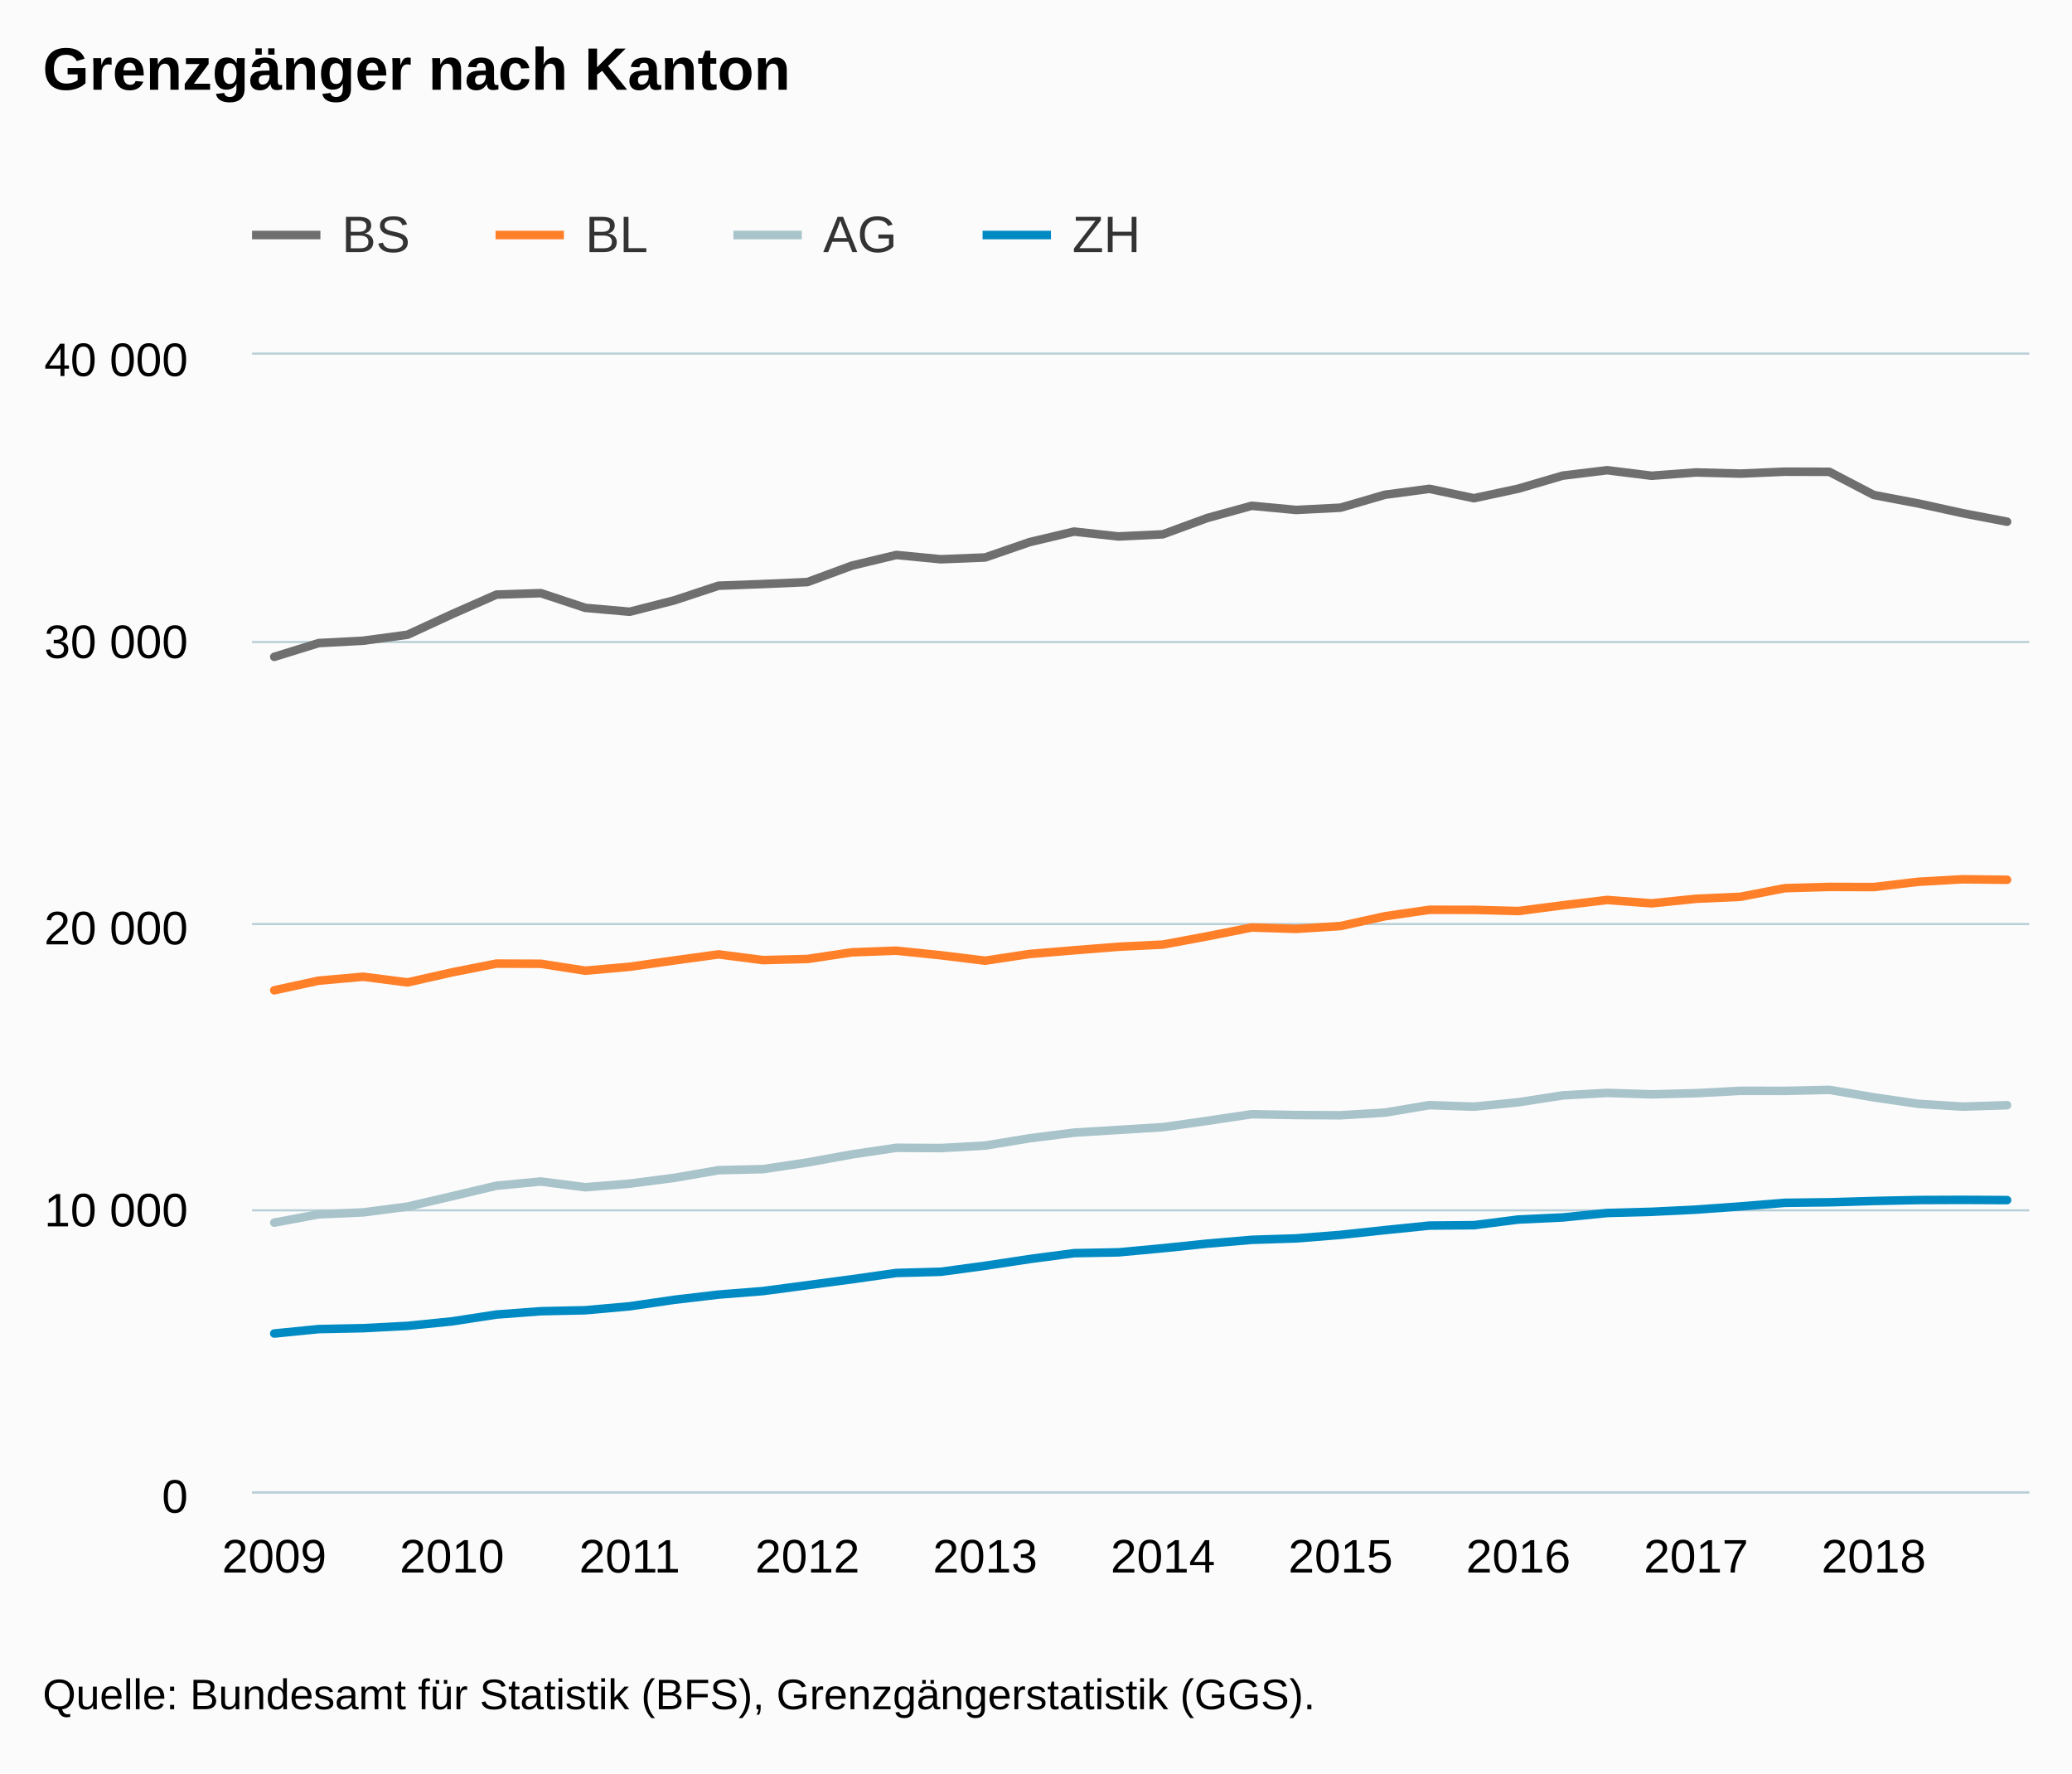
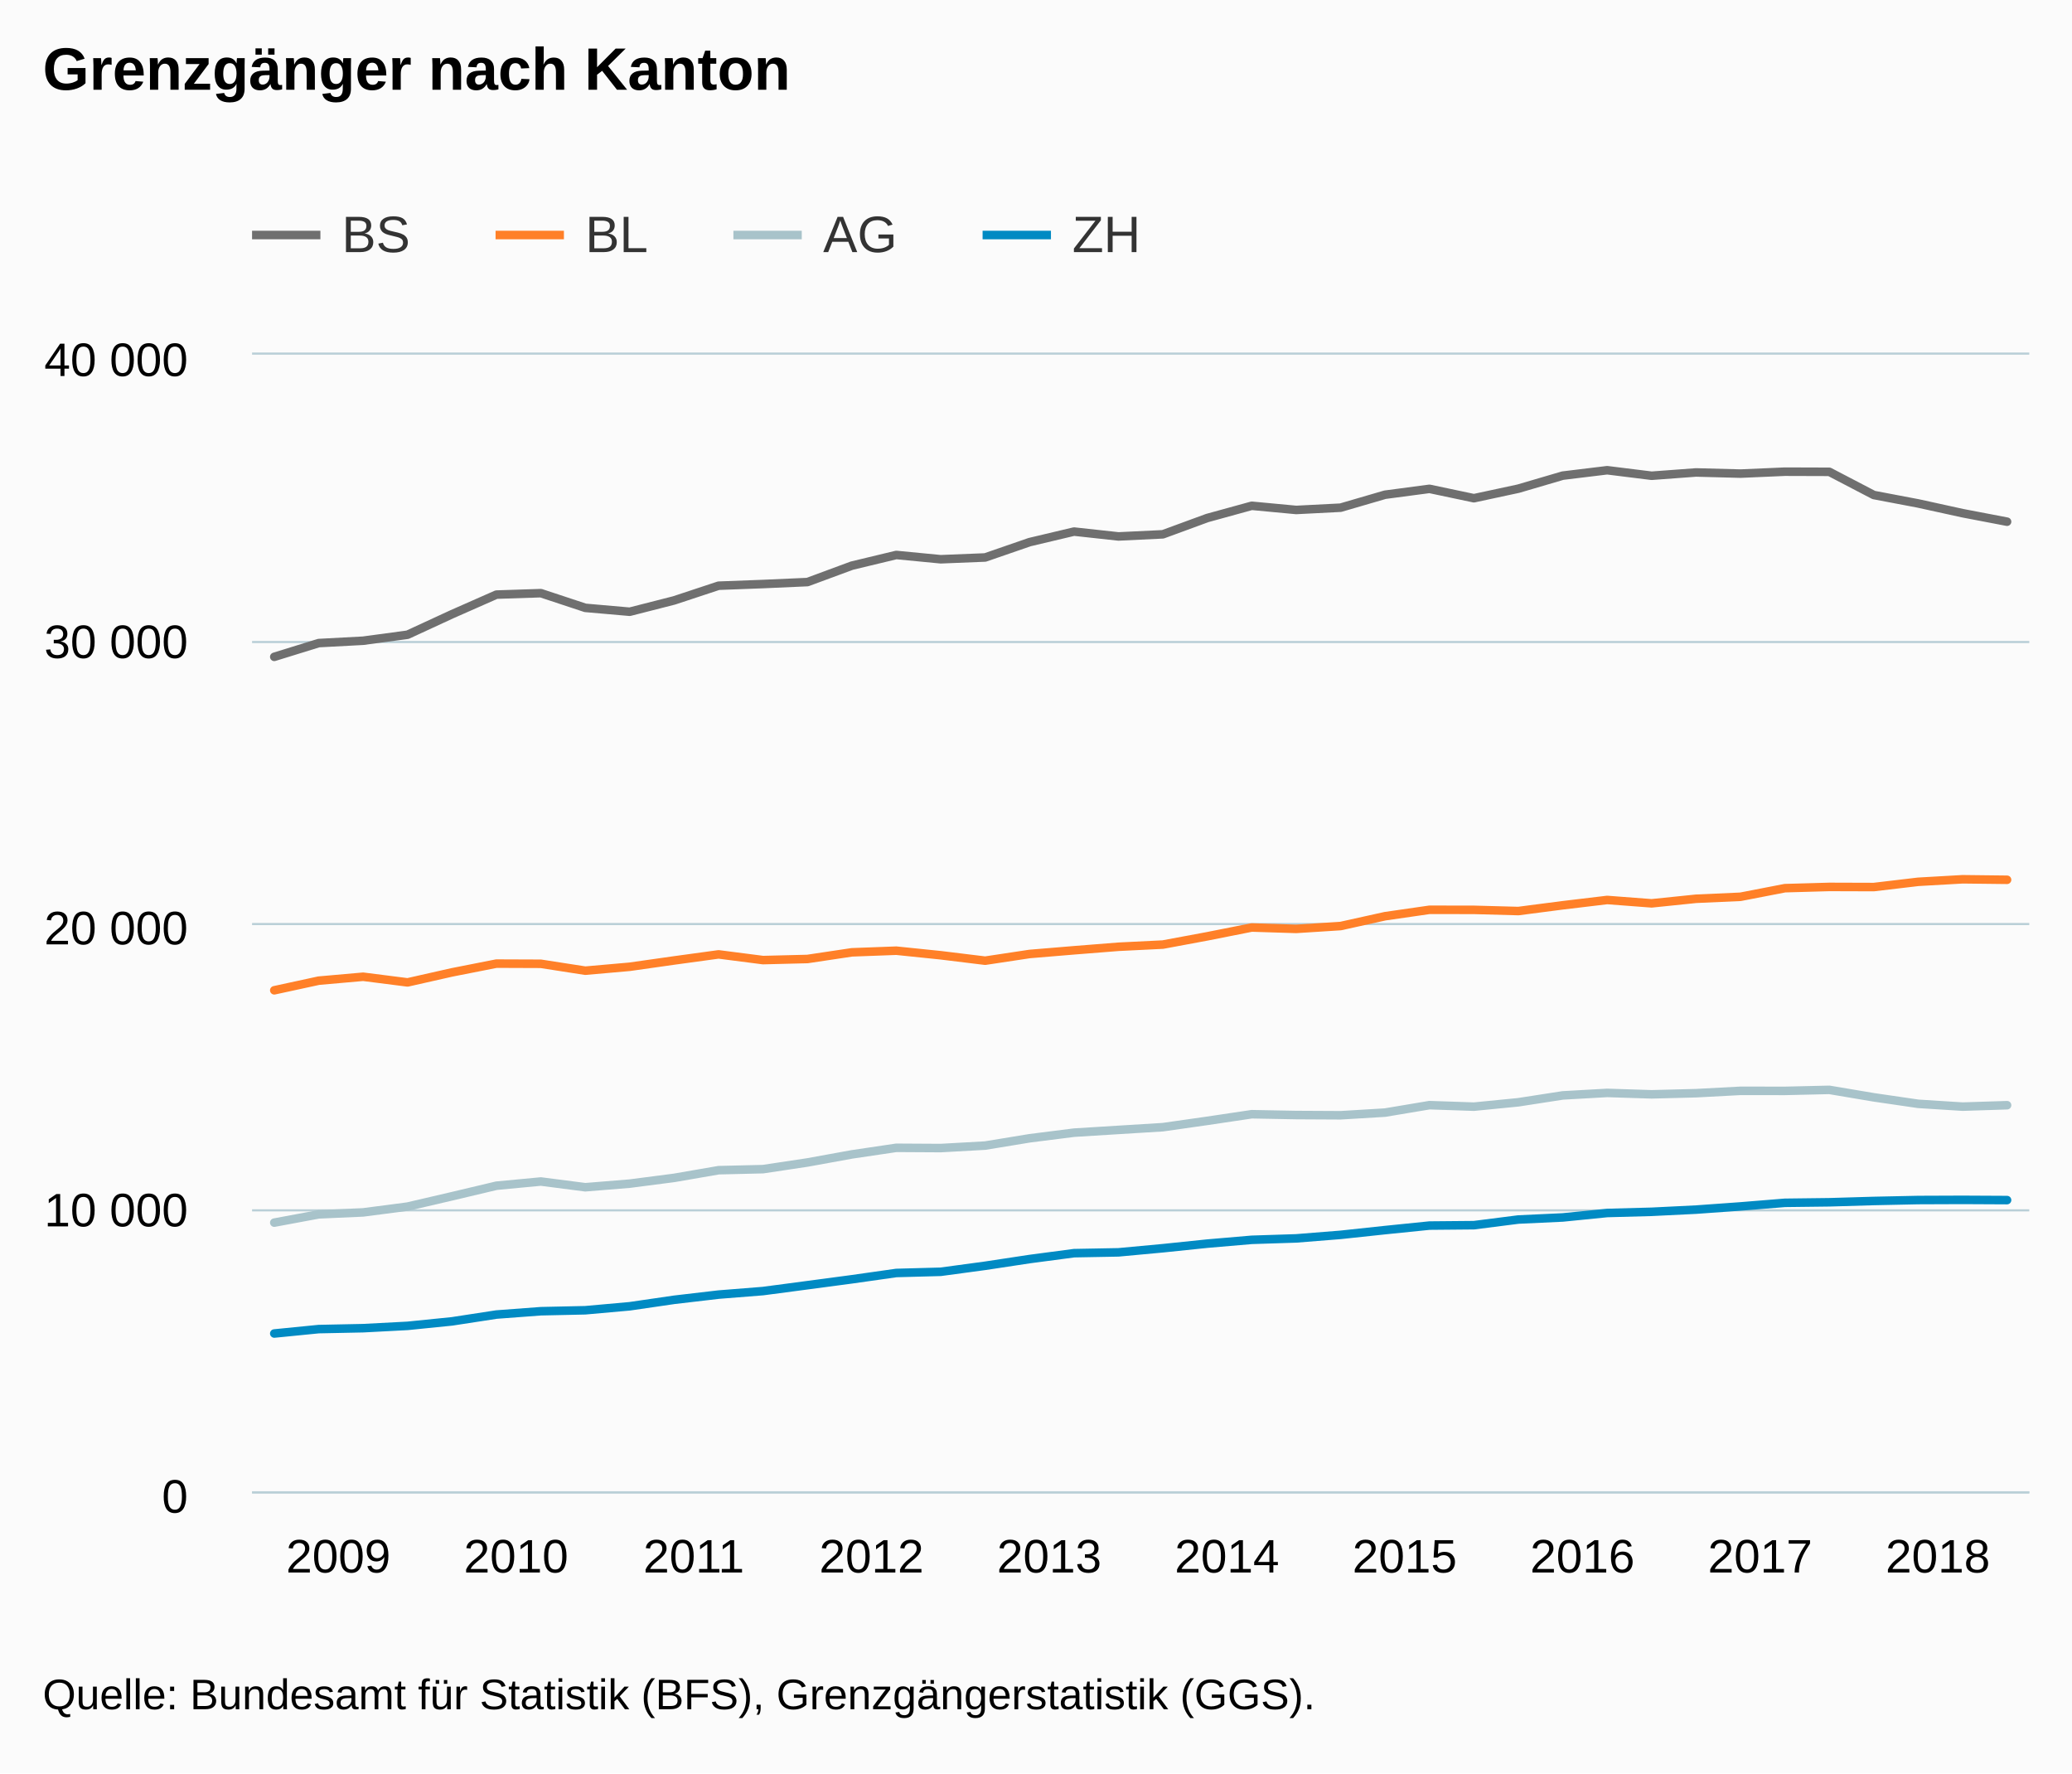
<svg xmlns="http://www.w3.org/2000/svg" version="1.1" class="highcharts-root" style="font-family:Arial;font-size:12px;" viewBox="0 0 485 415">
  <defs>
-     <clipPath id="highcharts-o1bmams-6">
+     <clipPath id="highcharts-vlgkzn8-6">
      <rect x="0" y="0" width="416" height="266" fill="none" />
    </clipPath>
-     <clipPath id="highcharts-o1bmams-7">
+     <clipPath id="highcharts-vlgkzn8-7">
      <rect x="0" y="0" width="416" height="266" fill="none" />
    </clipPath>
  </defs>
  <rect fill="#fbfbfb" class="highcharts-background" x="0" y="0" width="485" height="415" rx="0" ry="0" />
  <rect fill="none" class="highcharts-plot-background" x="59" y="83" width="416" height="266" />
  <g class="highcharts-pane-group" data-z-index="0" />
  <g class="highcharts-grid highcharts-xaxis-grid " data-z-index="1">
    <path fill="none" data-z-index="1" class="highcharts-grid-line" d="M 63.5 83 L 63.5 349" opacity="1" />
    <path fill="none" data-z-index="1" class="highcharts-grid-line" d="M 105.5 83 L 105.5 349" opacity="1" />
    <path fill="none" data-z-index="1" class="highcharts-grid-line" d="M 146.5 83 L 146.5 349" opacity="1" />
    <path fill="none" data-z-index="1" class="highcharts-grid-line" d="M 188.5 83 L 188.5 349" opacity="1" />
    <path fill="none" data-z-index="1" class="highcharts-grid-line" d="M 230.5 83 L 230.5 349" opacity="1" />
    <path fill="none" data-z-index="1" class="highcharts-grid-line" d="M 271.5 83 L 271.5 349" opacity="1" />
    <path fill="none" data-z-index="1" class="highcharts-grid-line" d="M 313.5 83 L 313.5 349" opacity="1" />
    <path fill="none" data-z-index="1" class="highcharts-grid-line" d="M 354.5 83 L 354.5 349" opacity="1" />
    <path fill="none" data-z-index="1" class="highcharts-grid-line" d="M 396.5 83 L 396.5 349" opacity="1" />
    <path fill="none" data-z-index="1" class="highcharts-grid-line" d="M 438.5 83 L 438.5 349" opacity="1" />
  </g>
  <g class="highcharts-grid highcharts-yaxis-grid " data-z-index="1">
    <path fill="none" stroke="#B9CFD7" stroke-width="0.5" data-z-index="1" class="highcharts-grid-line" d="M 59 349.25 L 475 349.25" opacity="1" />
    <path fill="none" stroke="#B9CFD7" stroke-width="0.5" data-z-index="1" class="highcharts-grid-line" d="M 59 283.25 L 475 283.25" opacity="1" />
    <path fill="none" stroke="#B9CFD7" stroke-width="0.5" data-z-index="1" class="highcharts-grid-line" d="M 59 216.25 L 475 216.25" opacity="1" />
    <path fill="none" stroke="#B9CFD7" stroke-width="0.5" data-z-index="1" class="highcharts-grid-line" d="M 59 150.25 L 475 150.25" opacity="1" />
    <path fill="none" stroke="#B9CFD7" stroke-width="0.5" data-z-index="1" class="highcharts-grid-line" d="M 59 82.75 L 475 82.75" opacity="1" />
  </g>
  <rect fill="none" class="highcharts-plot-border" data-z-index="1" x="59" y="83" width="416" height="266" />
  <g class="highcharts-axis highcharts-xaxis " data-z-index="2">
    <path fill="none" class="highcharts-axis-line" stroke="#B9CFD7" stroke-width="0.5" data-z-index="7" d="M 59 349.25 L 475 349.25" />
  </g>
  <g class="highcharts-axis highcharts-yaxis " data-z-index="2">
    <path fill="none" class="highcharts-axis-line" data-z-index="7" d="M 59 83 L 59 349" />
  </g>
  <g class="highcharts-series-group" data-z-index="3">
-     <g data-z-index="0.1" class="highcharts-series highcharts-series-0 highcharts-line-series " transform="translate(59,83) scale(1 1)" clip-path="url(#highcharts-o1bmams-7)">
+     <g data-z-index="0.1" class="highcharts-series highcharts-series-0 highcharts-line-series " transform="translate(59,83) scale(1 1)" clip-path="url(#highcharts-vlgkzn8-7)">
      <path fill="none" d="M 5.2 70.716 L 15.6 67.498 L 26 66.946 L 36.4 65.542 L 46.8 60.741 L 57.2 56.153 L 67.6 55.813 L 78 59.252 L 88.4 60.163 L 98.8 57.509 L 109.2 54.071 L 119.6 53.679 L 130 53.22 L 140.4 49.376 L 150.8 46.876 L 161.2 47.88 L 171.6 47.461 L 182 43.87 L 192.4 41.403 L 202.8 42.54 L 213.2 42.041 L 223.6 38.224 L 234 35.365 L 244.4 36.342 L 254.8 35.81 L 265.2 32.778 L 275.6 31.401 L 286 33.596 L 296.4 31.361 L 306.8 28.309 L 317.2 27.046 L 327.6 28.336 L 338 27.564 L 348.4 27.837 L 358.8 27.385 L 369.2 27.418 L 379.6 32.844 L 390 34.819 L 400.4 37.1 L 410.8 39.089" class="highcharts-graph" data-z-index="1" stroke="#6F6F6F" stroke-width="2" stroke-linejoin="round" stroke-linecap="round" />
    </g>
    <g data-z-index="0.1" class="highcharts-markers highcharts-series-0 highcharts-line-series " transform="translate(59,83) scale(1 1)" clip-path="none" />
-     <g data-z-index="0.1" class="highcharts-series highcharts-series-1 highcharts-line-series " transform="translate(59,83) scale(1 1)" clip-path="url(#highcharts-o1bmams-7)">
+     <g data-z-index="0.1" class="highcharts-series highcharts-series-1 highcharts-line-series " transform="translate(59,83) scale(1 1)" clip-path="url(#highcharts-vlgkzn8-7)">
      <path fill="none" d="M 5.2 148.754 L 15.6 146.5 L 26 145.582 L 36.4 146.905 L 46.8 144.558 L 57.2 142.51 L 67.6 142.549 L 78 144.165 L 88.4 143.248 L 98.8 141.771 L 109.2 140.348 L 119.6 141.685 L 130 141.426 L 140.4 139.869 L 150.8 139.484 L 161.2 140.554 L 171.6 141.825 L 182 140.255 L 192.4 139.391 L 202.8 138.566 L 213.2 138.054 L 223.6 136.119 L 234 134.057 L 244.4 134.383 L 254.8 133.718 L 265.2 131.417 L 275.6 129.914 L 286 129.928 L 296.4 130.207 L 306.8 128.857 L 317.2 127.614 L 327.6 128.405 L 338 127.334 L 348.4 126.869 L 358.8 124.854 L 369.2 124.561 L 379.6 124.594 L 390 123.364 L 400.4 122.772 L 410.8 122.892" class="highcharts-graph" data-z-index="1" stroke="#FF8028" stroke-width="2" stroke-linejoin="round" stroke-linecap="round" />
    </g>
    <g data-z-index="0.1" class="highcharts-markers highcharts-series-1 highcharts-line-series " transform="translate(59,83) scale(1 1)" clip-path="none" />
-     <g data-z-index="0.1" class="highcharts-series highcharts-series-2 highcharts-line-series " transform="translate(59,83) scale(1 1)" clip-path="url(#highcharts-o1bmams-7)">
+     <g data-z-index="0.1" class="highcharts-series highcharts-series-2 highcharts-line-series " transform="translate(59,83) scale(1 1)" clip-path="url(#highcharts-vlgkzn8-7)">
      <path fill="none" d="M 5.2 203.124 L 15.6 201.189 L 26 200.73 L 36.4 199.374 L 46.8 196.953 L 57.2 194.486 L 67.6 193.502 L 78 194.845 L 88.4 194 L 98.8 192.651 L 109.2 190.855 L 119.6 190.609 L 130 189.046 L 140.4 187.158 L 150.8 185.615 L 161.2 185.675 L 171.6 185.096 L 182 183.387 L 192.4 182.07 L 202.8 181.425 L 213.2 180.787 L 223.6 179.304 L 234 177.755 L 244.4 177.947 L 254.8 178.001 L 265.2 177.375 L 275.6 175.633 L 286 175.986 L 296.4 174.962 L 306.8 173.352 L 317.2 172.767 L 327.6 173.1 L 338 172.834 L 348.4 172.282 L 358.8 172.295 L 369.2 172.055 L 379.6 173.804 L 390 175.321 L 400.4 175.979 L 410.8 175.646" class="highcharts-graph" data-z-index="1" stroke="#A8C3CA" stroke-width="2" stroke-linejoin="round" stroke-linecap="round" />
    </g>
    <g data-z-index="0.1" class="highcharts-markers highcharts-series-2 highcharts-line-series " transform="translate(59,83) scale(1 1)" clip-path="none" />
-     <g data-z-index="0.1" class="highcharts-series highcharts-series-3 highcharts-line-series " transform="translate(59,83) scale(1 1)" clip-path="url(#highcharts-o1bmams-7)">
+     <g data-z-index="0.1" class="highcharts-series highcharts-series-3 highcharts-line-series " transform="translate(59,83) scale(1 1)" clip-path="url(#highcharts-vlgkzn8-7)">
      <path fill="none" d="M 5.2 229.073 L 15.6 228.042 L 26 227.829 L 36.4 227.284 L 46.8 226.233 L 57.2 224.637 L 67.6 223.859 L 78 223.633 L 88.4 222.702 L 98.8 221.186 L 109.2 219.969 L 119.6 219.144 L 130 217.768 L 140.4 216.384 L 150.8 214.908 L 161.2 214.629 L 171.6 213.226 L 182 211.65 L 192.4 210.273 L 202.8 210.08 L 213.2 209.116 L 223.6 208.039 L 234 207.148 L 244.4 206.815 L 254.8 205.984 L 265.2 204.873 L 275.6 203.816 L 286 203.723 L 296.4 202.399 L 306.8 201.914 L 317.2 200.87 L 327.6 200.591 L 338 200.079 L 348.4 199.334 L 358.8 198.489 L 369.2 198.363 L 379.6 198.057 L 390 197.838 L 400.4 197.798 L 410.8 197.851" class="highcharts-graph" data-z-index="1" stroke="#008AC3" stroke-width="2" stroke-linejoin="round" stroke-linecap="round" />
    </g>
    <g data-z-index="0.1" class="highcharts-markers highcharts-series-3 highcharts-line-series " transform="translate(59,83) scale(1 1)" clip-path="none" />
  </g>
  <text x="10" text-anchor="start" class="highcharts-title" data-z-index="4" style="color:#000000;font-size:14px;font-weight:bold;fill:#000000;" y="21">
    <tspan>Grenzgänger nach Kanton</tspan>
  </text>
  <text x="10" text-anchor="start" class="highcharts-subtitle" data-z-index="4" style="color:#000000;font-size:12px;font-weight:normal;font-family:Arial;fill:#000000;" y="40" />
  <g class="highcharts-legend" data-z-index="7" transform="translate(51,41)">
    <rect fill="none" class="highcharts-legend-box" rx="0" ry="0" x="0" y="0" width="223" height="30" visibility="visible" />
    <g data-z-index="1">
      <g>
        <g class="highcharts-legend-item highcharts-line-series highcharts-color-undefined highcharts-series-0" data-z-index="1" transform="translate(8,3)">
          <path fill="none" d="M 0 11 L 16 11" class="highcharts-graph" stroke="#6F6F6F" stroke-width="2" />
          <text x="21" style="color:#333333;font-size:12px;font-weight:normal;cursor:pointer;fill:#333333;" text-anchor="start" data-z-index="2" y="15">
            <tspan>BS</tspan>
          </text>
        </g>
        <g class="highcharts-legend-item highcharts-line-series highcharts-color-undefined highcharts-series-1" data-z-index="1" transform="translate(65,3)">
          <path fill="none" d="M 0 11 L 16 11" class="highcharts-graph" stroke="#FF8028" stroke-width="2" />
          <text x="21" y="15" style="color:#333333;font-size:12px;font-weight:normal;cursor:pointer;fill:#333333;" text-anchor="start" data-z-index="2">
            <tspan>BL</tspan>
          </text>
        </g>
        <g class="highcharts-legend-item highcharts-line-series highcharts-color-undefined highcharts-series-2" data-z-index="1" transform="translate(120.6719,3)">
          <path fill="none" d="M 0 11 L 16 11" class="highcharts-graph" stroke="#A8C3CA" stroke-width="2" />
          <text x="21" y="15" style="color:#333333;font-size:12px;font-weight:normal;cursor:pointer;fill:#333333;" text-anchor="start" data-z-index="2">
            <tspan>AG</tspan>
          </text>
        </g>
        <g class="highcharts-legend-item highcharts-line-series highcharts-color-undefined highcharts-series-3" data-z-index="1" transform="translate(179,3)">
          <path fill="none" d="M 0 11 L 16 11" class="highcharts-graph" stroke="#008AC3" stroke-width="2" />
          <text x="21" y="15" style="color:#333333;font-size:12px;font-weight:normal;cursor:pointer;fill:#333333;" text-anchor="start" data-z-index="2">
            <tspan>ZH</tspan>
          </text>
        </g>
      </g>
    </g>
  </g>
  <g class="highcharts-axis-labels highcharts-xaxis-labels " data-z-index="7">
-     <text x="64.2" style="color:#000000;cursor:default;font-size:11px;fill:#000000;" text-anchor="middle" transform="translate(0,0)" y="368" opacity="1">2009</text>
-     <text x="105.8" style="color:#000000;cursor:default;font-size:11px;fill:#000000;" text-anchor="middle" transform="translate(0,0)" y="368" opacity="1">2010</text>
-     <text x="147.4" style="color:#000000;cursor:default;font-size:11px;fill:#000000;" text-anchor="middle" transform="translate(0,0)" y="368" opacity="1">2011</text>
-     <text x="189" style="color:#000000;cursor:default;font-size:11px;fill:#000000;" text-anchor="middle" transform="translate(0,0)" y="368" opacity="1">2012</text>
-     <text x="230.6" style="color:#000000;cursor:default;font-size:11px;fill:#000000;" text-anchor="middle" transform="translate(0,0)" y="368" opacity="1">2013</text>
-     <text x="272.2" style="color:#000000;cursor:default;font-size:11px;fill:#000000;" text-anchor="middle" transform="translate(0,0)" y="368" opacity="1">2014</text>
-     <text x="313.8" style="color:#000000;cursor:default;font-size:11px;fill:#000000;" text-anchor="middle" transform="translate(0,0)" y="368" opacity="1">2015</text>
-     <text x="355.4" style="color:#000000;cursor:default;font-size:11px;fill:#000000;" text-anchor="middle" transform="translate(0,0)" y="368" opacity="1">2016</text>
-     <text x="397" style="color:#000000;cursor:default;font-size:11px;fill:#000000;" text-anchor="middle" transform="translate(0,0)" y="368" opacity="1">2017</text>
-     <text x="438.6" style="color:#000000;cursor:default;font-size:11px;fill:#000000;" text-anchor="middle" transform="translate(0,0)" y="368" opacity="1">2018</text>
+     <text x="79.2" style="color:#000000;cursor:default;font-size:11px;fill:#000000;" text-anchor="middle" transform="translate(0,0)" y="368" opacity="1">2009</text>
+     <text x="120.8" style="color:#000000;cursor:default;font-size:11px;fill:#000000;" text-anchor="middle" transform="translate(0,0)" y="368" opacity="1">2010</text>
+     <text x="162.4" style="color:#000000;cursor:default;font-size:11px;fill:#000000;" text-anchor="middle" transform="translate(0,0)" y="368" opacity="1">2011</text>
+     <text x="204" style="color:#000000;cursor:default;font-size:11px;fill:#000000;" text-anchor="middle" transform="translate(0,0)" y="368" opacity="1">2012</text>
+     <text x="245.6" style="color:#000000;cursor:default;font-size:11px;fill:#000000;" text-anchor="middle" transform="translate(0,0)" y="368" opacity="1">2013</text>
+     <text x="287.2" style="color:#000000;cursor:default;font-size:11px;fill:#000000;" text-anchor="middle" transform="translate(0,0)" y="368" opacity="1">2014</text>
+     <text x="328.8" style="color:#000000;cursor:default;font-size:11px;fill:#000000;" text-anchor="middle" transform="translate(0,0)" y="368" opacity="1">2015</text>
+     <text x="370.4" style="color:#000000;cursor:default;font-size:11px;fill:#000000;" text-anchor="middle" transform="translate(0,0)" y="368" opacity="1">2016</text>
+     <text x="412" style="color:#000000;cursor:default;font-size:11px;fill:#000000;" text-anchor="middle" transform="translate(0,0)" y="368" opacity="1">2017</text>
+     <text x="453.6" style="color:#000000;cursor:default;font-size:11px;fill:#000000;" text-anchor="middle" transform="translate(0,0)" y="368" opacity="1">2018</text>
  </g>
  <g class="highcharts-axis-labels highcharts-yaxis-labels " data-z-index="7">
    <text x="44" style="color:#000000;cursor:default;font-size:11px;fill:#000000;" text-anchor="end" transform="translate(0,0)" y="354" opacity="1">0</text>
    <text x="44" style="color:#000000;cursor:default;font-size:11px;fill:#000000;" text-anchor="end" transform="translate(0,0)" y="287" opacity="1">
      <tspan>10 000</tspan>
    </text>
    <text x="44" style="color:#000000;cursor:default;font-size:11px;fill:#000000;" text-anchor="end" transform="translate(0,0)" y="221" opacity="1">
      <tspan>20 000</tspan>
    </text>
    <text x="44" style="color:#000000;cursor:default;font-size:11px;fill:#000000;" text-anchor="end" transform="translate(0,0)" y="154" opacity="1">
      <tspan>30 000</tspan>
    </text>
    <text x="44" style="color:#000000;cursor:default;font-size:11px;fill:#000000;" text-anchor="end" transform="translate(0,0)" y="88" opacity="1">
      <tspan>40 000</tspan>
    </text>
  </g>
  <text x="10" class="highcharts-credits" text-anchor="start" data-z-index="8" style="cursor:default;color:#000000;font-size:10px;fill:#000000;" y="400">
    <tspan>Quelle: Bundesamt für Statistik (BFS), Grenzgängerstatistik (GGS).</tspan>
  </text>
</svg>
